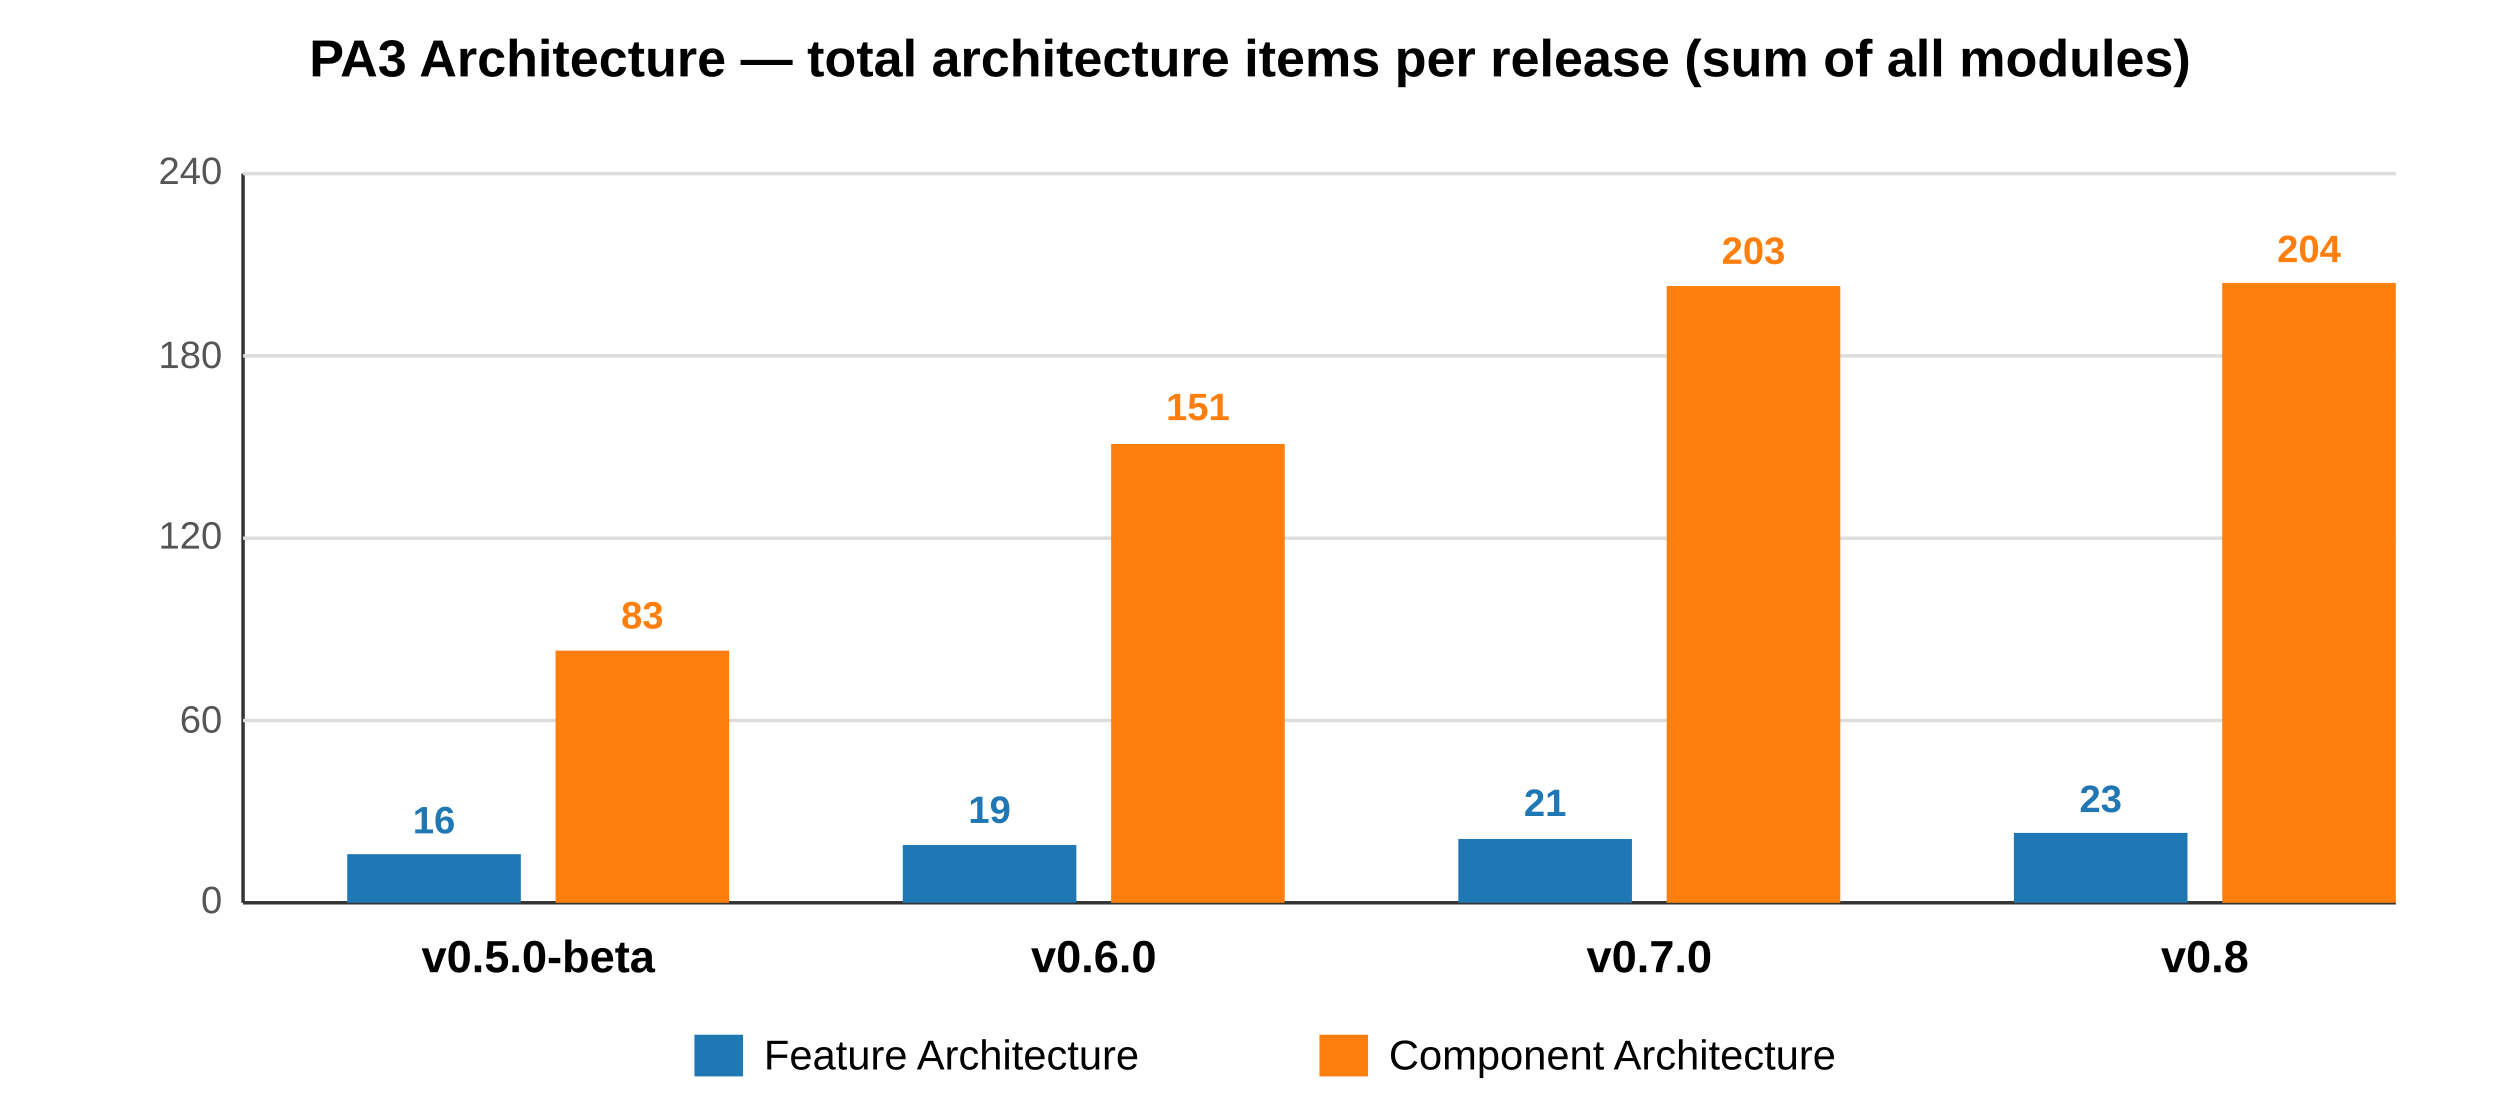
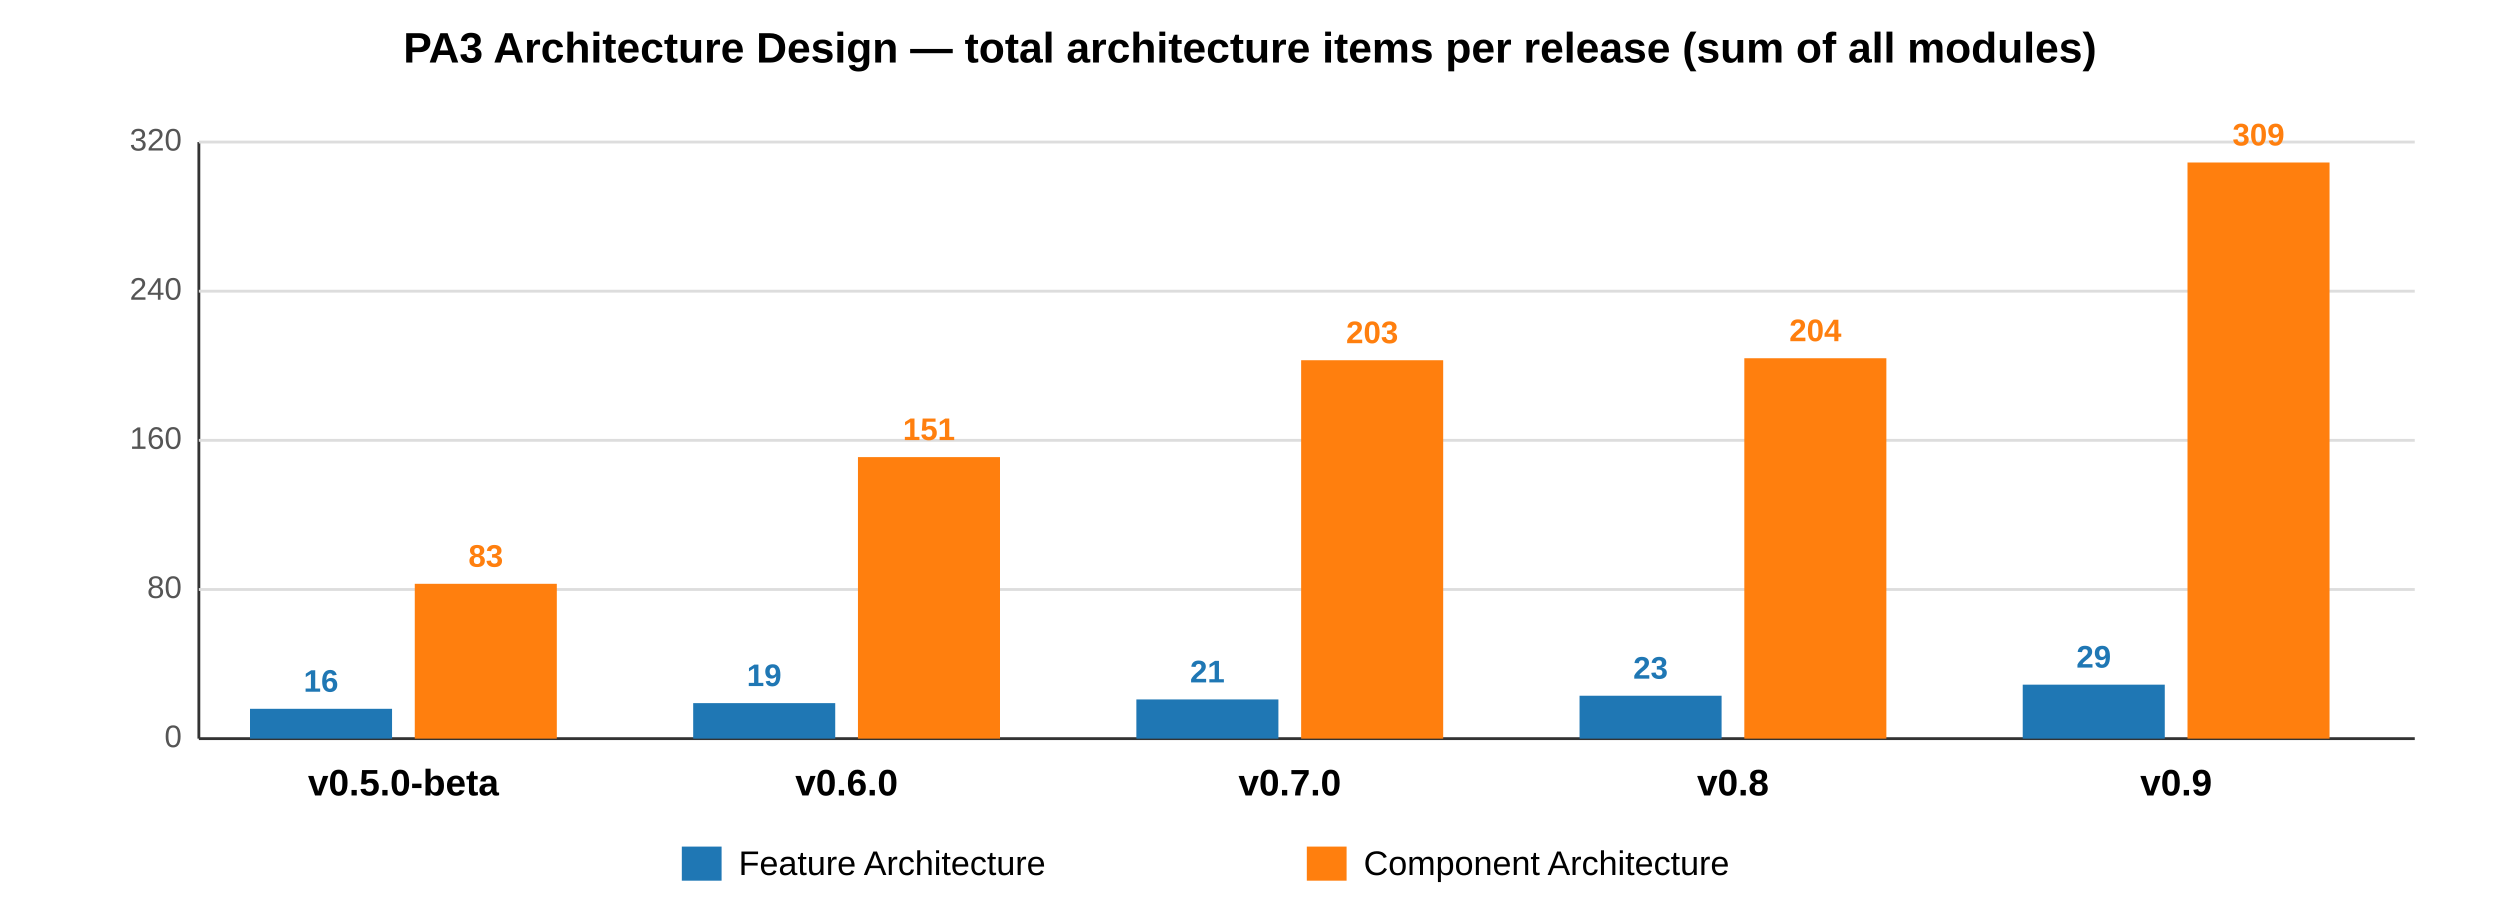
- <svg xmlns="http://www.w3.org/2000/svg" viewBox="0 0 720 320" font-family="Arial, sans-serif" font-size="13">
-   <text x="360" y="22" text-anchor="middle" font-size="15" font-weight="bold">
-     PA3 Architecture — total architecture items per release (sum of all modules)
+ <svg xmlns="http://www.w3.org/2000/svg" viewBox="0 0 880 320" font-family="Arial, sans-serif" font-size="13">
+   <text x="440" y="22" text-anchor="middle" font-size="15" font-weight="bold">
+     PA3 Architecture Design — total architecture items per release (sum of all modules)
  </text>
  <line x1="70" y1="50" x2="70" y2="260" stroke="#333" stroke-width="1" />
-   <line x1="70" y1="260" x2="690" y2="260" stroke="#333" stroke-width="1" />
+   <line x1="70" y1="260" x2="850" y2="260" stroke="#333" stroke-width="1" />
  <g stroke="#ddd" stroke-width="1">
-     <line x1="70" y1="207.5" x2="690" y2="207.5" />
-     <line x1="70" y1="155" x2="690" y2="155" />
-     <line x1="70" y1="102.5" x2="690" y2="102.5" />
-     <line x1="70" y1="50" x2="690" y2="50" />
+     <line x1="70" y1="207.5" x2="850" y2="207.5" />
+     <line x1="70" y1="155.0" x2="850" y2="155.0" />
+     <line x1="70" y1="102.5" x2="850" y2="102.5" />
+     <line x1="70" y1="50.0" x2="850" y2="50.0" />
  </g>
  <g fill="#555" text-anchor="end" font-size="11">
    <text x="64" y="263">0</text>
-     <text x="64" y="211">60</text>
-     <text x="64" y="158">120</text>
-     <text x="64" y="106">180</text>
-     <text x="64" y="53">240</text>
+     <text x="64" y="210.5">80</text>
+     <text x="64" y="158.0">160</text>
+     <text x="64" y="105.5">240</text>
+     <text x="64" y="53.0">320</text>
  </g>
  <g>
-     <rect x="100" y="246" width="50" height="14" fill="#1f77b4" />
-     <rect x="160" y="187.375" width="50" height="72.625" fill="#ff7f0e" />
-     <text x="125" y="240" text-anchor="middle" font-size="11" fill="#1f77b4" font-weight="bold">16</text>
-     <text x="185" y="181" text-anchor="middle" font-size="11" fill="#ff7f0e" font-weight="bold">83</text>
-     <text x="155" y="280" text-anchor="middle" font-weight="bold">v0.5.0-beta</text>
+     <rect x="88" y="249.5" width="50" height="10.5" fill="#1f77b4" />
+     <rect x="146" y="205.5" width="50" height="54.5" fill="#ff7f0e" />
+     <text x="113" y="243.5" text-anchor="middle" font-size="11" fill="#1f77b4" font-weight="bold">16</text>
+     <text x="171" y="199.5" text-anchor="middle" font-size="11" fill="#ff7f0e" font-weight="bold">83</text>
+     <text x="142" y="280" text-anchor="middle" font-weight="bold">v0.5.0-beta</text>
  </g>
  <g>
-     <rect x="260" y="243.375" width="50" height="16.625" fill="#1f77b4" />
-     <rect x="320" y="127.875" width="50" height="132.125" fill="#ff7f0e" />
-     <text x="285" y="237" text-anchor="middle" font-size="11" fill="#1f77b4" font-weight="bold">19</text>
-     <text x="345" y="121" text-anchor="middle" font-size="11" fill="#ff7f0e" font-weight="bold">151</text>
-     <text x="315" y="280" text-anchor="middle" font-weight="bold">v0.6.0</text>
+     <rect x="244" y="247.5" width="50" height="12.5" fill="#1f77b4" />
+     <rect x="302" y="160.9" width="50" height="99.1" fill="#ff7f0e" />
+     <text x="269" y="241.5" text-anchor="middle" font-size="11" fill="#1f77b4" font-weight="bold">19</text>
+     <text x="327" y="154.9" text-anchor="middle" font-size="11" fill="#ff7f0e" font-weight="bold">151</text>
+     <text x="298" y="280" text-anchor="middle" font-weight="bold">v0.6.0</text>
  </g>
  <g>
-     <rect x="420" y="241.625" width="50" height="18.375" fill="#1f77b4" />
-     <rect x="480" y="82.375" width="50" height="177.625" fill="#ff7f0e" />
-     <text x="445" y="235" text-anchor="middle" font-size="11" fill="#1f77b4" font-weight="bold">21</text>
-     <text x="505" y="76" text-anchor="middle" font-size="11" fill="#ff7f0e" font-weight="bold">203</text>
-     <text x="475" y="280" text-anchor="middle" font-weight="bold">v0.7.0</text>
+     <rect x="400" y="246.2" width="50" height="13.8" fill="#1f77b4" />
+     <rect x="458" y="126.8" width="50" height="133.2" fill="#ff7f0e" />
+     <text x="425" y="240.2" text-anchor="middle" font-size="11" fill="#1f77b4" font-weight="bold">21</text>
+     <text x="483" y="120.8" text-anchor="middle" font-size="11" fill="#ff7f0e" font-weight="bold">203</text>
+     <text x="454" y="280" text-anchor="middle" font-weight="bold">v0.7.0</text>
  </g>
  <g>
-     <rect x="580" y="239.875" width="50" height="20.125" fill="#1f77b4" />
-     <rect x="640" y="81.500" width="50" height="178.500" fill="#ff7f0e" />
-     <text x="605" y="233.875" text-anchor="middle" font-size="11" fill="#1f77b4" font-weight="bold">23</text>
-     <text x="665" y="75.500" text-anchor="middle" font-size="11" fill="#ff7f0e" font-weight="bold">204</text>
-     <text x="635" y="280" text-anchor="middle" font-weight="bold">v0.8</text>
+     <rect x="556" y="244.9" width="50" height="15.1" fill="#1f77b4" />
+     <rect x="614" y="126.1" width="50" height="133.9" fill="#ff7f0e" />
+     <text x="581" y="238.9" text-anchor="middle" font-size="11" fill="#1f77b4" font-weight="bold">23</text>
+     <text x="639" y="120.1" text-anchor="middle" font-size="11" fill="#ff7f0e" font-weight="bold">204</text>
+     <text x="610" y="280" text-anchor="middle" font-weight="bold">v0.8</text>
+   </g>
+   <g>
+     <rect x="712" y="241.0" width="50" height="19.0" fill="#1f77b4" />
+     <rect x="770" y="57.2" width="50" height="202.8" fill="#ff7f0e" />
+     <text x="737" y="235.0" text-anchor="middle" font-size="11" fill="#1f77b4" font-weight="bold">29</text>
+     <text x="795" y="51.2" text-anchor="middle" font-size="11" fill="#ff7f0e" font-weight="bold">309</text>
+     <text x="766" y="280" text-anchor="middle" font-weight="bold">v0.9</text>
  </g>
  <g font-size="12">
-     <rect x="200" y="298" width="14" height="12" fill="#1f77b4" />
-     <text x="220" y="308">Feature Architecture</text>
-     <rect x="380" y="298" width="14" height="12" fill="#ff7f0e" />
-     <text x="400" y="308">Component Architecture</text>
+     <rect x="240" y="298" width="14" height="12" fill="#1f77b4" />
+     <text x="260" y="308">Feature Architecture</text>
+     <rect x="460" y="298" width="14" height="12" fill="#ff7f0e" />
+     <text x="480" y="308">Component Architecture</text>
  </g>
</svg>
